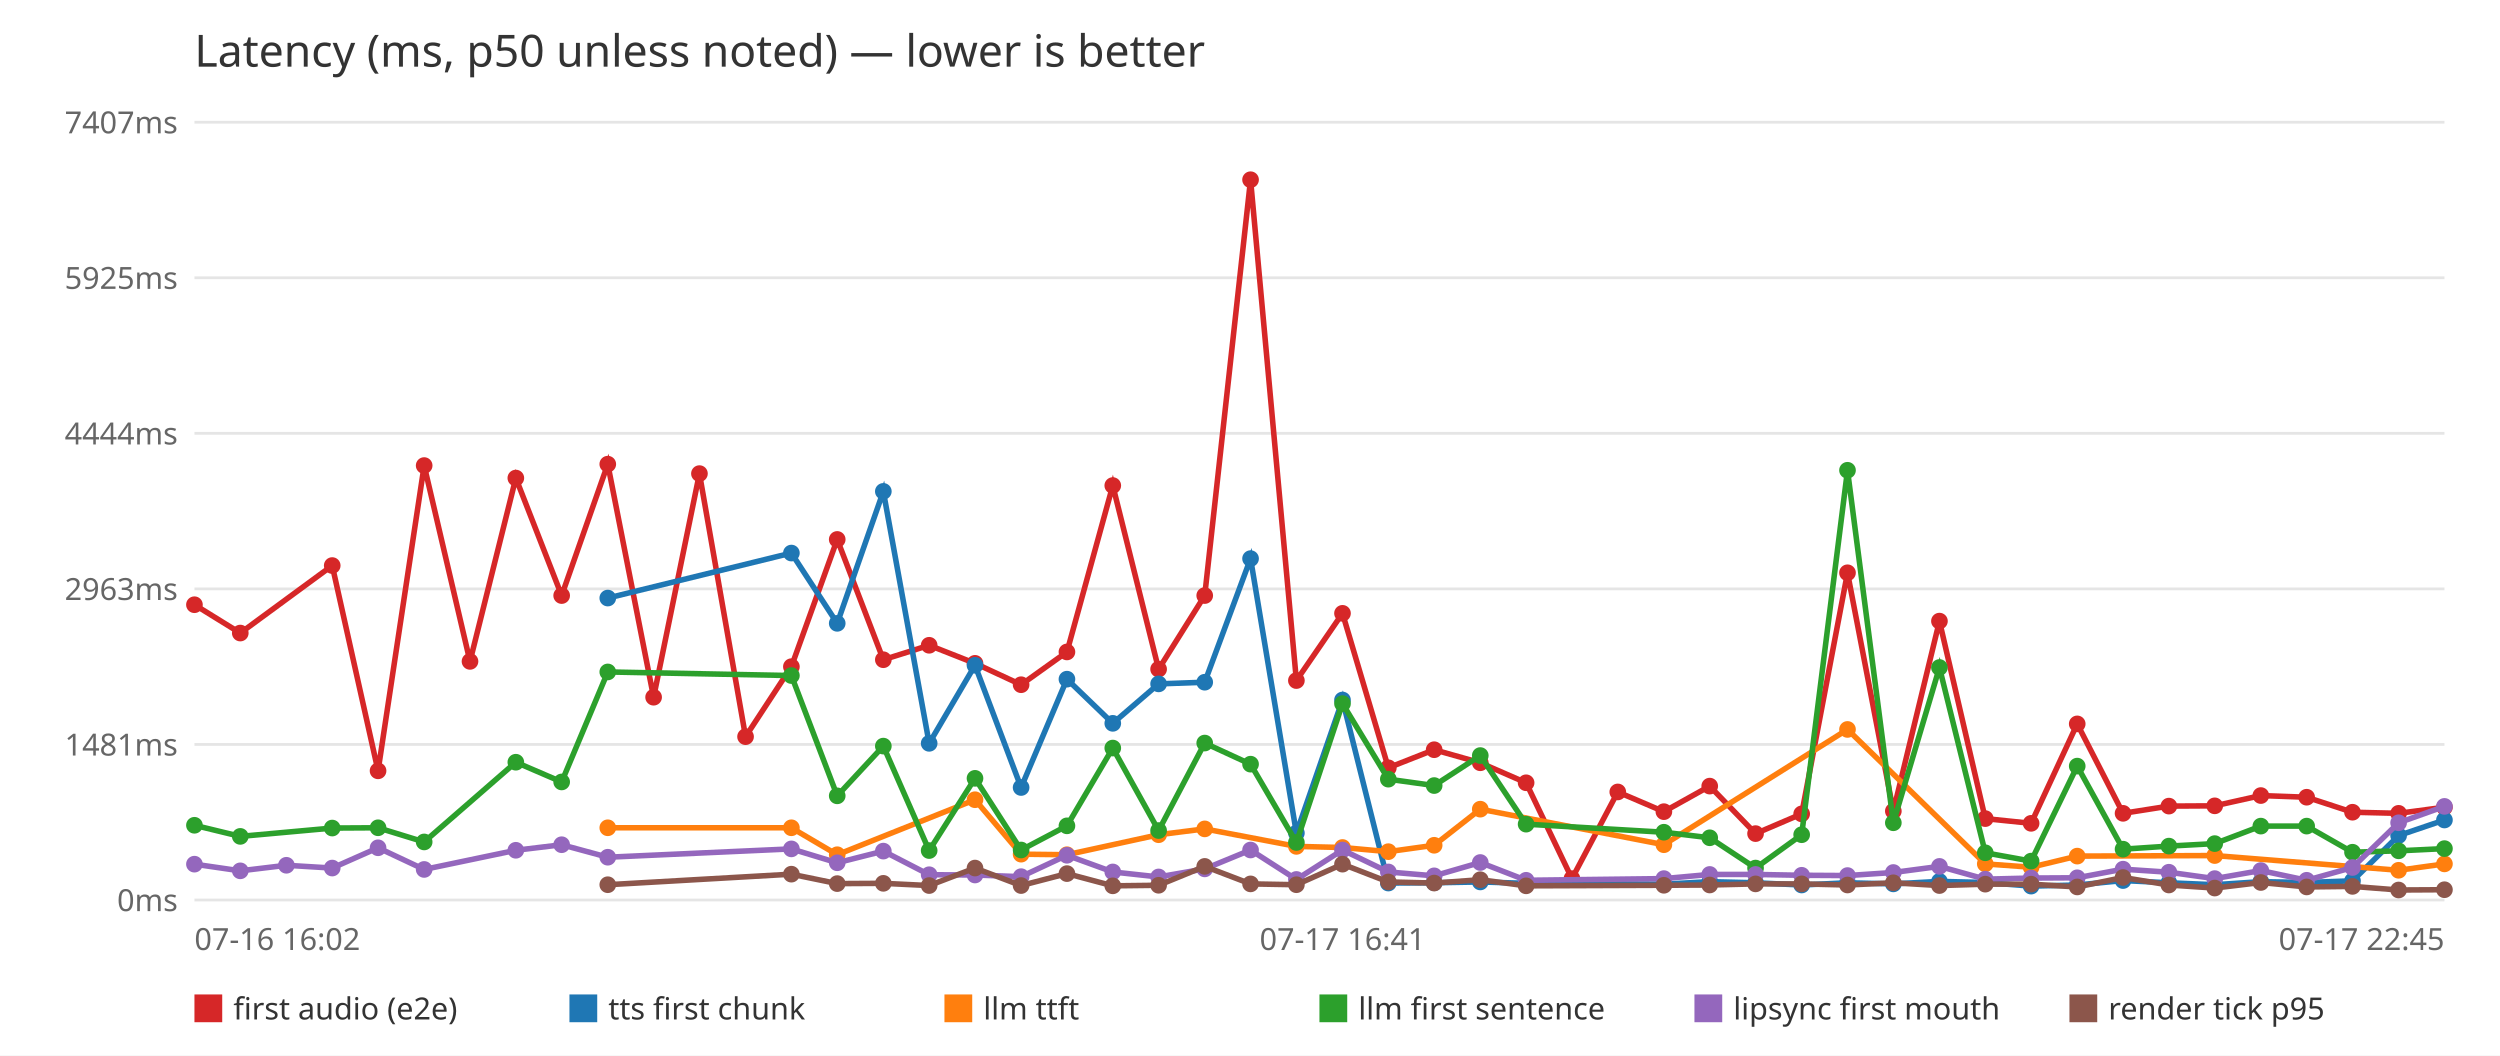
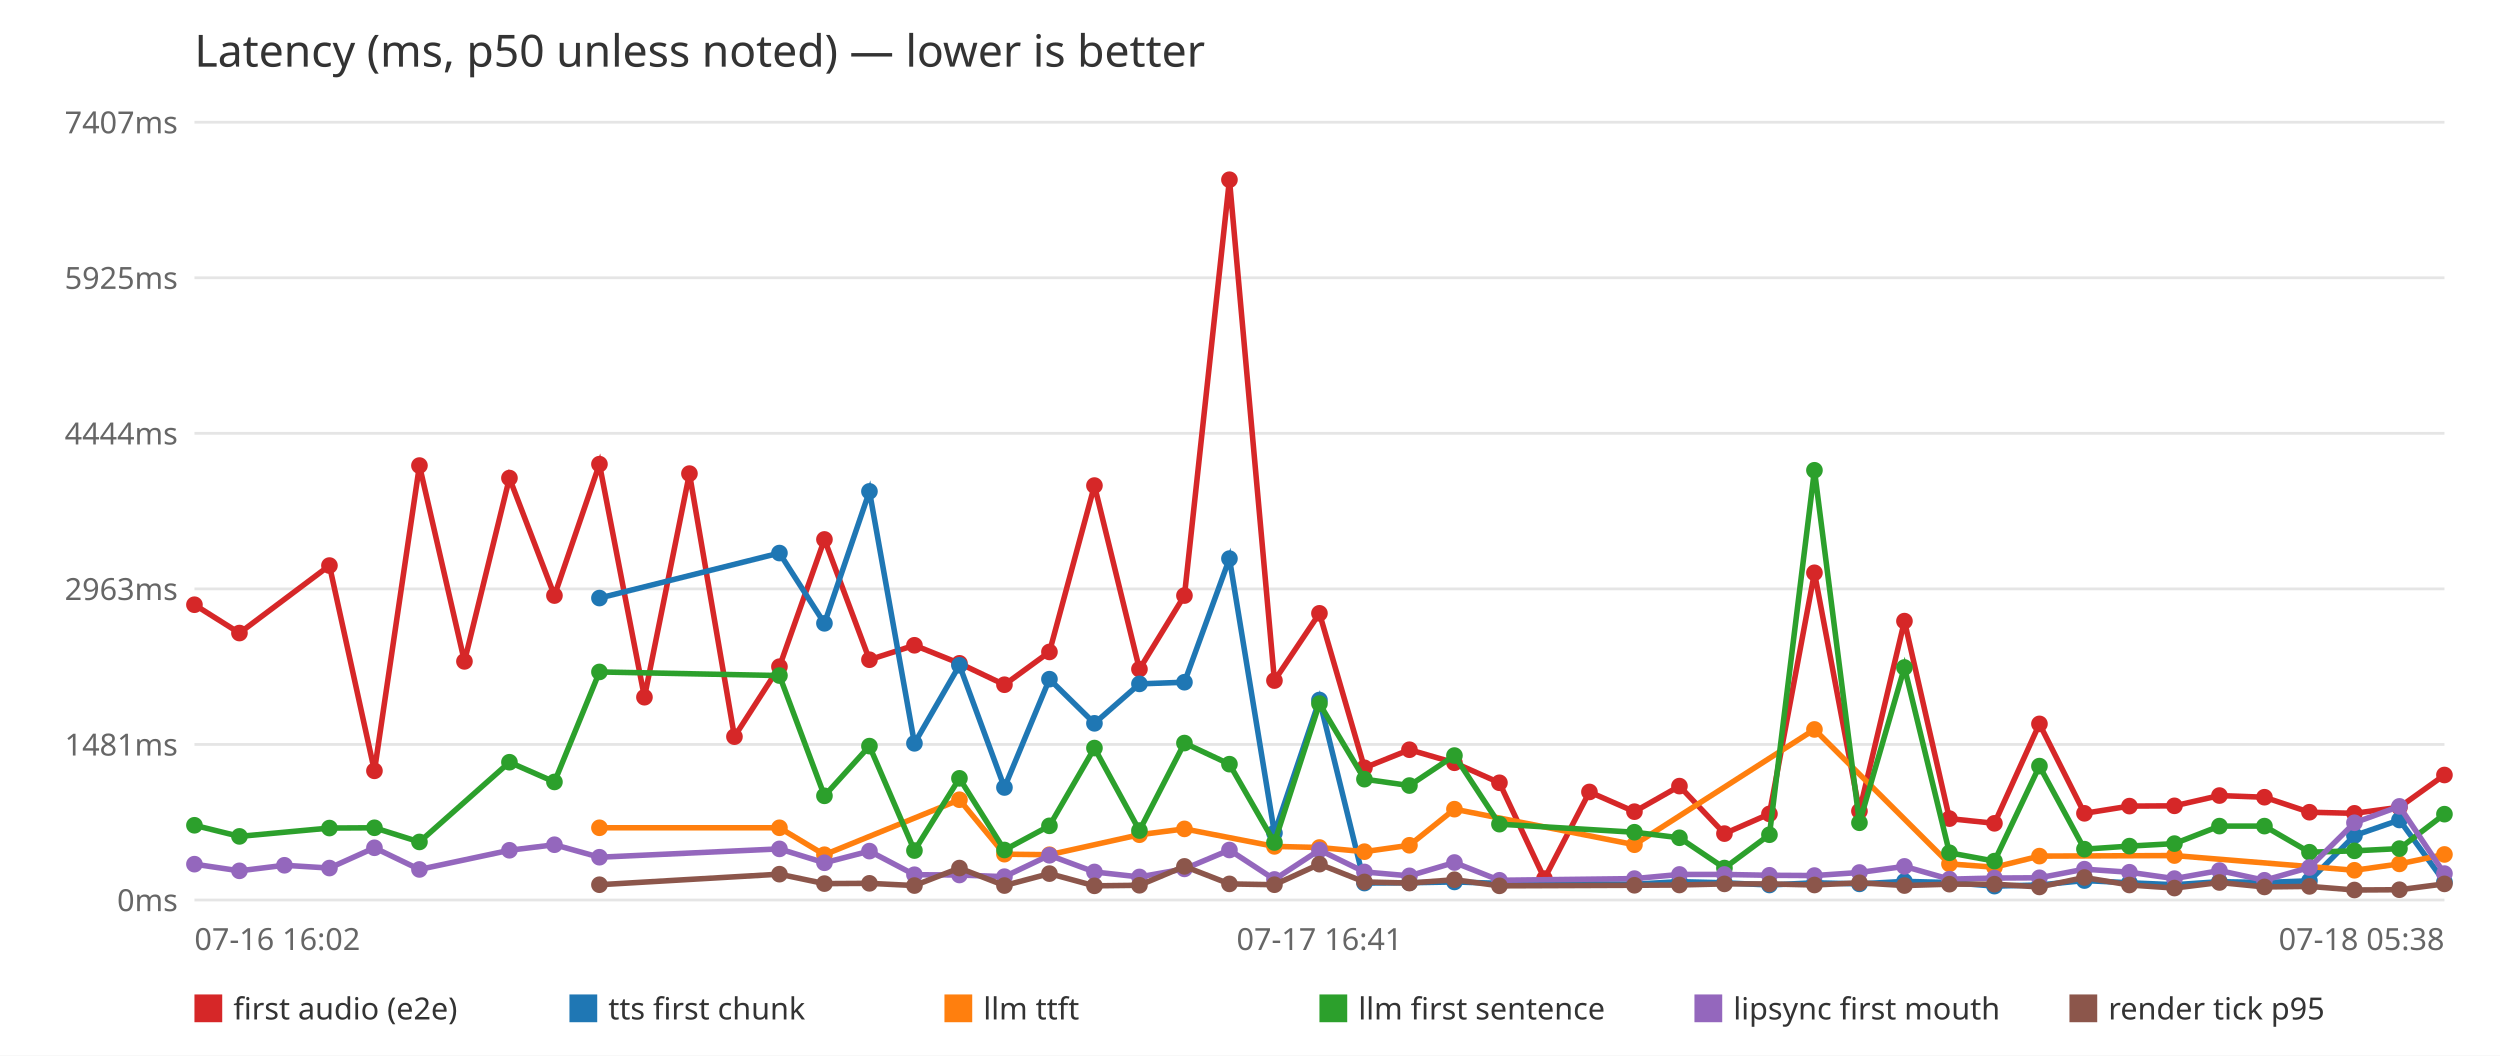
<svg xmlns="http://www.w3.org/2000/svg" width="900" height="380" viewBox="0 0 900 380" font-family="sans-serif">
  <rect width="900" height="380" fill="white" />
  <text x="70" y="24" font-size="16" fill="#333">Latency (ms, p50 unless noted) — lower is better</text>
  <line x1="70" y1="324.0" x2="880" y2="324.0" stroke="#e5e5e5" />
  <text x="64" y="328.0" font-size="11" fill="#666" text-anchor="end">0ms</text>
  <line x1="70" y1="268.0" x2="880" y2="268.0" stroke="#e5e5e5" />
  <text x="64" y="272.0" font-size="11" fill="#666" text-anchor="end">1481ms</text>
  <line x1="70" y1="212.0" x2="880" y2="212.0" stroke="#e5e5e5" />
  <text x="64" y="216.0" font-size="11" fill="#666" text-anchor="end">2963ms</text>
  <line x1="70" y1="156.0" x2="880" y2="156.0" stroke="#e5e5e5" />
  <text x="64" y="160.0" font-size="11" fill="#666" text-anchor="end">4444ms</text>
  <line x1="70" y1="100.0" x2="880" y2="100.0" stroke="#e5e5e5" />
  <text x="64" y="104.0" font-size="11" fill="#666" text-anchor="end">5925ms</text>
  <line x1="70" y1="44.0" x2="880" y2="44.0" stroke="#e5e5e5" />
  <text x="64" y="48.0" font-size="11" fill="#666" text-anchor="end">7407ms</text>
  <text x="70.0" y="342" font-size="11" fill="#666" text-anchor="start">07-16 16:02</text>
-   <text x="483.3" y="342" font-size="11" fill="#666" text-anchor="middle">07-17 16:41</text>
-   <text x="880.0" y="342" font-size="11" fill="#666" text-anchor="end">07-17 22:45</text>
-   <polyline points="70.0,217.7 86.5,227.9 119.6,203.6 136.1,277.5 152.7,167.6 169.2,238.1 185.7,172.1 202.2,214.4 218.8,167.1 235.3,251.0 251.8,170.5 268.4,265.2 284.9,240.0 301.4,194.2 318.0,237.5 334.5,232.3 351.0,238.8 367.6,246.5 384.1,234.7 400.6,174.8 417.1,240.9 433.7,214.4 450.2,64.7 466.7,245.0 483.3,220.8 499.8,276.4 516.3,269.9 532.9,274.6 549.4,281.8 565.9,316.3 582.4,285.1 599.0,292.2 615.5,283.0 632.0,300.1 648.6,293.0 665.1,206.2 681.6,292.0 698.2,223.6 714.7,294.7 731.2,296.4 747.8,260.6 764.3,292.8 780.8,290.2 797.3,290.1 813.9,286.4 830.4,287.0 846.9,292.4 863.5,292.8 880.0,290.6" fill="none" stroke="#d62728" stroke-width="2" />
+   <text x="475.0" y="342" font-size="11" fill="#666" text-anchor="middle">07-17 16:41</text>
+   <text x="880.0" y="342" font-size="11" fill="#666" text-anchor="end">07-18 05:38</text>
+   <polyline points="70.0,217.7 86.2,227.9 118.6,203.6 134.8,277.5 151.0,167.6 167.2,238.1 183.4,172.1 199.6,214.4 215.8,167.1 232.0,251.0 248.2,170.5 264.4,265.2 280.6,240.0 296.8,194.2 313.0,237.5 329.2,232.3 345.4,238.8 361.6,246.5 377.8,234.7 394.0,174.8 410.2,240.9 426.4,214.4 442.6,64.7 458.8,245.0 475.0,220.8 491.2,276.4 507.4,269.9 523.6,274.6 539.8,281.8 556.0,316.3 572.2,285.1 588.4,292.2 604.6,283.0 620.8,300.1 637.0,293.0 653.2,206.2 669.4,292.0 685.6,223.6 701.8,294.7 718.0,296.4 734.2,260.6 750.4,292.8 766.6,290.2 782.8,290.1 799.0,286.4 815.2,287.0 831.4,292.4 847.6,292.8 863.8,290.6 880.0,279.0" fill="none" stroke="#d62728" stroke-width="2" />
  <circle cx="70.0" cy="217.7" r="3" fill="#d62728" />
-   <circle cx="86.5" cy="227.9" r="3" fill="#d62728" />
-   <circle cx="119.6" cy="203.6" r="3" fill="#d62728" />
-   <circle cx="136.1" cy="277.5" r="3" fill="#d62728" />
-   <circle cx="152.7" cy="167.6" r="3" fill="#d62728" />
-   <circle cx="169.2" cy="238.1" r="3" fill="#d62728" />
-   <circle cx="185.7" cy="172.1" r="3" fill="#d62728" />
-   <circle cx="202.2" cy="214.4" r="3" fill="#d62728" />
-   <circle cx="218.8" cy="167.1" r="3" fill="#d62728" />
-   <circle cx="235.3" cy="251.0" r="3" fill="#d62728" />
-   <circle cx="251.8" cy="170.5" r="3" fill="#d62728" />
-   <circle cx="268.4" cy="265.2" r="3" fill="#d62728" />
-   <circle cx="284.9" cy="240.0" r="3" fill="#d62728" />
-   <circle cx="301.4" cy="194.2" r="3" fill="#d62728" />
-   <circle cx="318.0" cy="237.5" r="3" fill="#d62728" />
-   <circle cx="334.5" cy="232.3" r="3" fill="#d62728" />
-   <circle cx="351.0" cy="238.8" r="3" fill="#d62728" />
-   <circle cx="367.6" cy="246.5" r="3" fill="#d62728" />
-   <circle cx="384.1" cy="234.7" r="3" fill="#d62728" />
-   <circle cx="400.6" cy="174.8" r="3" fill="#d62728" />
-   <circle cx="417.1" cy="240.9" r="3" fill="#d62728" />
-   <circle cx="433.7" cy="214.4" r="3" fill="#d62728" />
-   <circle cx="450.2" cy="64.7" r="3" fill="#d62728" />
-   <circle cx="466.7" cy="245.0" r="3" fill="#d62728" />
-   <circle cx="483.3" cy="220.8" r="3" fill="#d62728" />
-   <circle cx="499.8" cy="276.4" r="3" fill="#d62728" />
-   <circle cx="516.3" cy="269.9" r="3" fill="#d62728" />
-   <circle cx="532.9" cy="274.6" r="3" fill="#d62728" />
-   <circle cx="549.4" cy="281.8" r="3" fill="#d62728" />
-   <circle cx="565.9" cy="316.3" r="3" fill="#d62728" />
-   <circle cx="582.4" cy="285.1" r="3" fill="#d62728" />
-   <circle cx="599.0" cy="292.2" r="3" fill="#d62728" />
-   <circle cx="615.5" cy="283.0" r="3" fill="#d62728" />
-   <circle cx="632.0" cy="300.1" r="3" fill="#d62728" />
-   <circle cx="648.6" cy="293.0" r="3" fill="#d62728" />
-   <circle cx="665.1" cy="206.2" r="3" fill="#d62728" />
-   <circle cx="681.6" cy="292.0" r="3" fill="#d62728" />
-   <circle cx="698.2" cy="223.6" r="3" fill="#d62728" />
-   <circle cx="714.7" cy="294.7" r="3" fill="#d62728" />
-   <circle cx="731.2" cy="296.4" r="3" fill="#d62728" />
-   <circle cx="747.8" cy="260.6" r="3" fill="#d62728" />
-   <circle cx="764.3" cy="292.8" r="3" fill="#d62728" />
-   <circle cx="780.8" cy="290.2" r="3" fill="#d62728" />
-   <circle cx="797.3" cy="290.1" r="3" fill="#d62728" />
-   <circle cx="813.9" cy="286.4" r="3" fill="#d62728" />
-   <circle cx="830.4" cy="287.0" r="3" fill="#d62728" />
-   <circle cx="846.9" cy="292.4" r="3" fill="#d62728" />
-   <circle cx="863.5" cy="292.8" r="3" fill="#d62728" />
-   <circle cx="880.0" cy="290.6" r="3" fill="#d62728" />
+   <circle cx="86.2" cy="227.9" r="3" fill="#d62728" />
+   <circle cx="118.6" cy="203.6" r="3" fill="#d62728" />
+   <circle cx="134.8" cy="277.5" r="3" fill="#d62728" />
+   <circle cx="151.0" cy="167.6" r="3" fill="#d62728" />
+   <circle cx="167.2" cy="238.1" r="3" fill="#d62728" />
+   <circle cx="183.4" cy="172.1" r="3" fill="#d62728" />
+   <circle cx="199.6" cy="214.4" r="3" fill="#d62728" />
+   <circle cx="215.8" cy="167.1" r="3" fill="#d62728" />
+   <circle cx="232.0" cy="251.0" r="3" fill="#d62728" />
+   <circle cx="248.2" cy="170.5" r="3" fill="#d62728" />
+   <circle cx="264.4" cy="265.2" r="3" fill="#d62728" />
+   <circle cx="280.6" cy="240.0" r="3" fill="#d62728" />
+   <circle cx="296.8" cy="194.2" r="3" fill="#d62728" />
+   <circle cx="313.0" cy="237.5" r="3" fill="#d62728" />
+   <circle cx="329.2" cy="232.3" r="3" fill="#d62728" />
+   <circle cx="345.4" cy="238.8" r="3" fill="#d62728" />
+   <circle cx="361.6" cy="246.5" r="3" fill="#d62728" />
+   <circle cx="377.8" cy="234.7" r="3" fill="#d62728" />
+   <circle cx="394.0" cy="174.8" r="3" fill="#d62728" />
+   <circle cx="410.2" cy="240.9" r="3" fill="#d62728" />
+   <circle cx="426.4" cy="214.4" r="3" fill="#d62728" />
+   <circle cx="442.6" cy="64.7" r="3" fill="#d62728" />
+   <circle cx="458.8" cy="245.0" r="3" fill="#d62728" />
+   <circle cx="475.0" cy="220.8" r="3" fill="#d62728" />
+   <circle cx="491.2" cy="276.4" r="3" fill="#d62728" />
+   <circle cx="507.4" cy="269.9" r="3" fill="#d62728" />
+   <circle cx="523.6" cy="274.6" r="3" fill="#d62728" />
+   <circle cx="539.8" cy="281.8" r="3" fill="#d62728" />
+   <circle cx="556.0" cy="316.3" r="3" fill="#d62728" />
+   <circle cx="572.2" cy="285.1" r="3" fill="#d62728" />
+   <circle cx="588.4" cy="292.2" r="3" fill="#d62728" />
+   <circle cx="604.6" cy="283.0" r="3" fill="#d62728" />
+   <circle cx="620.8" cy="300.1" r="3" fill="#d62728" />
+   <circle cx="637.0" cy="293.0" r="3" fill="#d62728" />
+   <circle cx="653.2" cy="206.2" r="3" fill="#d62728" />
+   <circle cx="669.4" cy="292.0" r="3" fill="#d62728" />
+   <circle cx="685.6" cy="223.6" r="3" fill="#d62728" />
+   <circle cx="701.8" cy="294.7" r="3" fill="#d62728" />
+   <circle cx="718.0" cy="296.4" r="3" fill="#d62728" />
+   <circle cx="734.2" cy="260.6" r="3" fill="#d62728" />
+   <circle cx="750.4" cy="292.8" r="3" fill="#d62728" />
+   <circle cx="766.6" cy="290.2" r="3" fill="#d62728" />
+   <circle cx="782.8" cy="290.1" r="3" fill="#d62728" />
+   <circle cx="799.0" cy="286.4" r="3" fill="#d62728" />
+   <circle cx="815.2" cy="287.0" r="3" fill="#d62728" />
+   <circle cx="831.4" cy="292.4" r="3" fill="#d62728" />
+   <circle cx="847.6" cy="292.8" r="3" fill="#d62728" />
+   <circle cx="863.8" cy="290.6" r="3" fill="#d62728" />
+   <circle cx="880.0" cy="279.0" r="3" fill="#d62728" />
  <rect x="70.0" y="358" width="10" height="10" fill="#d62728" />
  <text x="84.0" y="367" font-size="11" fill="#333">first audio (e2e)</text>
-   <polyline points="218.8,215.3 284.9,199.1 301.4,224.4 318.0,176.9 334.5,267.6 351.0,239.5 367.6,283.5 384.1,244.5 400.6,260.4 417.1,246.2 433.7,245.6 450.2,201.1 466.7,299.9 483.3,252.0 499.8,317.9 516.3,317.8 532.9,317.5 549.4,318.0 599.0,318.3 615.5,317.4 632.0,317.8 648.6,318.6 665.1,317.8 681.6,318.2 698.2,317.3 714.7,317.7 731.2,319.0 747.8,318.6 764.3,317.0 780.8,317.8 797.3,318.5 813.9,317.4 830.4,317.7 846.9,317.1 863.5,300.8 880.0,295.2" fill="none" stroke="#1f77b4" stroke-width="2" />
-   <circle cx="218.8" cy="215.3" r="3" fill="#1f77b4" />
-   <circle cx="284.9" cy="199.1" r="3" fill="#1f77b4" />
-   <circle cx="301.4" cy="224.4" r="3" fill="#1f77b4" />
-   <circle cx="318.0" cy="176.9" r="3" fill="#1f77b4" />
-   <circle cx="334.5" cy="267.6" r="3" fill="#1f77b4" />
-   <circle cx="351.0" cy="239.5" r="3" fill="#1f77b4" />
-   <circle cx="367.6" cy="283.5" r="3" fill="#1f77b4" />
-   <circle cx="384.1" cy="244.5" r="3" fill="#1f77b4" />
-   <circle cx="400.6" cy="260.4" r="3" fill="#1f77b4" />
-   <circle cx="417.1" cy="246.2" r="3" fill="#1f77b4" />
-   <circle cx="433.7" cy="245.6" r="3" fill="#1f77b4" />
-   <circle cx="450.2" cy="201.1" r="3" fill="#1f77b4" />
-   <circle cx="466.7" cy="299.9" r="3" fill="#1f77b4" />
-   <circle cx="483.3" cy="252.0" r="3" fill="#1f77b4" />
-   <circle cx="499.8" cy="317.9" r="3" fill="#1f77b4" />
-   <circle cx="516.3" cy="317.8" r="3" fill="#1f77b4" />
-   <circle cx="532.9" cy="317.5" r="3" fill="#1f77b4" />
-   <circle cx="549.4" cy="318.0" r="3" fill="#1f77b4" />
-   <circle cx="599.0" cy="318.3" r="3" fill="#1f77b4" />
-   <circle cx="615.5" cy="317.4" r="3" fill="#1f77b4" />
-   <circle cx="632.0" cy="317.8" r="3" fill="#1f77b4" />
-   <circle cx="648.6" cy="318.6" r="3" fill="#1f77b4" />
-   <circle cx="665.1" cy="317.8" r="3" fill="#1f77b4" />
-   <circle cx="681.6" cy="318.2" r="3" fill="#1f77b4" />
-   <circle cx="698.2" cy="317.3" r="3" fill="#1f77b4" />
-   <circle cx="714.7" cy="317.7" r="3" fill="#1f77b4" />
-   <circle cx="731.2" cy="319.0" r="3" fill="#1f77b4" />
-   <circle cx="747.8" cy="318.6" r="3" fill="#1f77b4" />
-   <circle cx="764.3" cy="317.0" r="3" fill="#1f77b4" />
-   <circle cx="780.8" cy="317.8" r="3" fill="#1f77b4" />
-   <circle cx="797.3" cy="318.5" r="3" fill="#1f77b4" />
-   <circle cx="813.9" cy="317.4" r="3" fill="#1f77b4" />
-   <circle cx="830.4" cy="317.7" r="3" fill="#1f77b4" />
-   <circle cx="846.9" cy="317.1" r="3" fill="#1f77b4" />
-   <circle cx="863.5" cy="300.8" r="3" fill="#1f77b4" />
-   <circle cx="880.0" cy="295.2" r="3" fill="#1f77b4" />
+   <polyline points="215.8,215.3 280.6,199.1 296.8,224.4 313.0,176.9 329.2,267.6 345.4,239.5 361.6,283.5 377.8,244.5 394.0,260.4 410.2,246.2 426.4,245.6 442.6,201.1 458.8,299.9 475.0,252.0 491.2,317.9 507.4,317.8 523.6,317.5 539.8,318.0 588.4,318.3 604.6,317.4 620.8,317.8 637.0,318.6 653.2,317.8 669.4,318.2 685.6,317.3 701.8,317.7 718.0,319.0 734.2,318.6 750.4,317.0 766.6,317.8 782.8,318.5 799.0,317.4 815.2,317.7 831.4,317.1 847.6,300.8 863.8,295.2 880.0,317.5" fill="none" stroke="#1f77b4" stroke-width="2" />
+   <circle cx="215.8" cy="215.3" r="3" fill="#1f77b4" />
+   <circle cx="280.6" cy="199.1" r="3" fill="#1f77b4" />
+   <circle cx="296.8" cy="224.4" r="3" fill="#1f77b4" />
+   <circle cx="313.0" cy="176.9" r="3" fill="#1f77b4" />
+   <circle cx="329.2" cy="267.6" r="3" fill="#1f77b4" />
+   <circle cx="345.4" cy="239.5" r="3" fill="#1f77b4" />
+   <circle cx="361.6" cy="283.5" r="3" fill="#1f77b4" />
+   <circle cx="377.8" cy="244.5" r="3" fill="#1f77b4" />
+   <circle cx="394.0" cy="260.4" r="3" fill="#1f77b4" />
+   <circle cx="410.2" cy="246.2" r="3" fill="#1f77b4" />
+   <circle cx="426.4" cy="245.6" r="3" fill="#1f77b4" />
+   <circle cx="442.6" cy="201.1" r="3" fill="#1f77b4" />
+   <circle cx="458.8" cy="299.9" r="3" fill="#1f77b4" />
+   <circle cx="475.0" cy="252.0" r="3" fill="#1f77b4" />
+   <circle cx="491.2" cy="317.9" r="3" fill="#1f77b4" />
+   <circle cx="507.4" cy="317.8" r="3" fill="#1f77b4" />
+   <circle cx="523.6" cy="317.5" r="3" fill="#1f77b4" />
+   <circle cx="539.8" cy="318.0" r="3" fill="#1f77b4" />
+   <circle cx="588.4" cy="318.3" r="3" fill="#1f77b4" />
+   <circle cx="604.6" cy="317.4" r="3" fill="#1f77b4" />
+   <circle cx="620.8" cy="317.8" r="3" fill="#1f77b4" />
+   <circle cx="637.0" cy="318.6" r="3" fill="#1f77b4" />
+   <circle cx="653.2" cy="317.8" r="3" fill="#1f77b4" />
+   <circle cx="669.4" cy="318.2" r="3" fill="#1f77b4" />
+   <circle cx="685.6" cy="317.3" r="3" fill="#1f77b4" />
+   <circle cx="701.8" cy="317.7" r="3" fill="#1f77b4" />
+   <circle cx="718.0" cy="319.0" r="3" fill="#1f77b4" />
+   <circle cx="734.2" cy="318.6" r="3" fill="#1f77b4" />
+   <circle cx="750.4" cy="317.0" r="3" fill="#1f77b4" />
+   <circle cx="766.6" cy="317.8" r="3" fill="#1f77b4" />
+   <circle cx="782.8" cy="318.5" r="3" fill="#1f77b4" />
+   <circle cx="799.0" cy="317.4" r="3" fill="#1f77b4" />
+   <circle cx="815.2" cy="317.7" r="3" fill="#1f77b4" />
+   <circle cx="831.4" cy="317.1" r="3" fill="#1f77b4" />
+   <circle cx="847.6" cy="300.8" r="3" fill="#1f77b4" />
+   <circle cx="863.8" cy="295.2" r="3" fill="#1f77b4" />
+   <circle cx="880.0" cy="317.5" r="3" fill="#1f77b4" />
  <rect x="205.0" y="358" width="10" height="10" fill="#1f77b4" />
  <text x="219.0" y="367" font-size="11" fill="#333">tts first chunk</text>
-   <polyline points="218.8,298.0 284.9,298.0 301.4,307.7 351.0,287.9 367.6,307.5 384.1,307.7 417.1,300.5 433.7,298.4 466.7,304.7 483.3,305.1 499.8,306.6 516.3,304.3 532.9,291.3 599.0,304.1 665.1,262.6 714.7,311.0 731.2,312.2 747.8,308.2 797.3,308.0 863.5,313.3 880.0,311.0" fill="none" stroke="#ff7f0e" stroke-width="2" />
-   <circle cx="218.8" cy="298.0" r="3" fill="#ff7f0e" />
-   <circle cx="284.9" cy="298.0" r="3" fill="#ff7f0e" />
-   <circle cx="301.4" cy="307.7" r="3" fill="#ff7f0e" />
-   <circle cx="351.0" cy="287.9" r="3" fill="#ff7f0e" />
-   <circle cx="367.6" cy="307.5" r="3" fill="#ff7f0e" />
-   <circle cx="384.1" cy="307.7" r="3" fill="#ff7f0e" />
-   <circle cx="417.1" cy="300.5" r="3" fill="#ff7f0e" />
-   <circle cx="433.7" cy="298.4" r="3" fill="#ff7f0e" />
-   <circle cx="466.7" cy="304.7" r="3" fill="#ff7f0e" />
-   <circle cx="483.3" cy="305.1" r="3" fill="#ff7f0e" />
-   <circle cx="499.8" cy="306.6" r="3" fill="#ff7f0e" />
-   <circle cx="516.3" cy="304.3" r="3" fill="#ff7f0e" />
-   <circle cx="532.9" cy="291.3" r="3" fill="#ff7f0e" />
-   <circle cx="599.0" cy="304.1" r="3" fill="#ff7f0e" />
-   <circle cx="665.1" cy="262.6" r="3" fill="#ff7f0e" />
-   <circle cx="714.7" cy="311.0" r="3" fill="#ff7f0e" />
-   <circle cx="731.2" cy="312.2" r="3" fill="#ff7f0e" />
-   <circle cx="747.8" cy="308.2" r="3" fill="#ff7f0e" />
-   <circle cx="797.3" cy="308.0" r="3" fill="#ff7f0e" />
-   <circle cx="863.5" cy="313.3" r="3" fill="#ff7f0e" />
-   <circle cx="880.0" cy="311.0" r="3" fill="#ff7f0e" />
+   <polyline points="215.8,298.0 280.6,298.0 296.8,307.7 345.4,287.9 361.6,307.5 377.8,307.7 410.2,300.5 426.4,298.4 458.8,304.7 475.0,305.1 491.2,306.6 507.4,304.3 523.6,291.3 588.4,304.1 653.2,262.6 701.8,311.0 718.0,312.2 734.2,308.2 782.8,308.0 847.6,313.3 863.8,311.0 880.0,307.6" fill="none" stroke="#ff7f0e" stroke-width="2" />
+   <circle cx="215.8" cy="298.0" r="3" fill="#ff7f0e" />
+   <circle cx="280.6" cy="298.0" r="3" fill="#ff7f0e" />
+   <circle cx="296.8" cy="307.7" r="3" fill="#ff7f0e" />
+   <circle cx="345.4" cy="287.9" r="3" fill="#ff7f0e" />
+   <circle cx="361.6" cy="307.5" r="3" fill="#ff7f0e" />
+   <circle cx="377.8" cy="307.7" r="3" fill="#ff7f0e" />
+   <circle cx="410.2" cy="300.5" r="3" fill="#ff7f0e" />
+   <circle cx="426.4" cy="298.4" r="3" fill="#ff7f0e" />
+   <circle cx="458.8" cy="304.7" r="3" fill="#ff7f0e" />
+   <circle cx="475.0" cy="305.1" r="3" fill="#ff7f0e" />
+   <circle cx="491.2" cy="306.6" r="3" fill="#ff7f0e" />
+   <circle cx="507.4" cy="304.3" r="3" fill="#ff7f0e" />
+   <circle cx="523.6" cy="291.3" r="3" fill="#ff7f0e" />
+   <circle cx="588.4" cy="304.1" r="3" fill="#ff7f0e" />
+   <circle cx="653.2" cy="262.6" r="3" fill="#ff7f0e" />
+   <circle cx="701.8" cy="311.0" r="3" fill="#ff7f0e" />
+   <circle cx="718.0" cy="312.2" r="3" fill="#ff7f0e" />
+   <circle cx="734.2" cy="308.2" r="3" fill="#ff7f0e" />
+   <circle cx="782.8" cy="308.0" r="3" fill="#ff7f0e" />
+   <circle cx="847.6" cy="313.3" r="3" fill="#ff7f0e" />
+   <circle cx="863.8" cy="311.0" r="3" fill="#ff7f0e" />
+   <circle cx="880.0" cy="307.6" r="3" fill="#ff7f0e" />
  <rect x="340.0" y="358" width="10" height="10" fill="#ff7f0e" />
  <text x="354.0" y="367" font-size="11" fill="#333">llm ttft</text>
-   <polyline points="70.0,297.1 86.5,301.1 119.6,298.1 136.1,298.0 152.7,303.1 185.7,274.4 202.2,281.5 218.8,241.9 284.9,243.2 301.4,286.5 318.0,268.6 334.5,306.2 351.0,280.2 367.6,306.0 384.1,297.3 400.6,269.3 417.1,299.0 433.7,267.5 450.2,275.1 466.7,303.3 483.3,253.3 499.8,280.5 516.3,282.8 532.9,272.0 549.4,296.7 599.0,299.6 615.5,301.6 632.0,312.5 648.6,300.5 665.1,169.3 681.6,296.2 698.2,240.3 714.7,307.0 731.2,310.0 747.8,275.8 764.3,305.7 780.8,304.6 797.3,303.7 813.9,297.4 830.4,297.4 846.9,306.8 863.5,306.3 880.0,305.5" fill="none" stroke="#2ca02c" stroke-width="2" />
+   <polyline points="70.0,297.1 86.2,301.1 118.6,298.1 134.8,298.0 151.0,303.1 183.4,274.4 199.6,281.5 215.8,241.9 280.6,243.2 296.8,286.5 313.0,268.6 329.2,306.2 345.4,280.2 361.6,306.0 377.8,297.3 394.0,269.3 410.2,299.0 426.4,267.5 442.6,275.1 458.8,303.3 475.0,253.3 491.2,280.5 507.4,282.8 523.6,272.0 539.8,296.7 588.4,299.6 604.6,301.6 620.8,312.5 637.0,300.5 653.2,169.3 669.4,296.2 685.6,240.3 701.8,307.0 718.0,310.0 734.2,275.8 750.4,305.7 766.6,304.6 782.8,303.7 799.0,297.4 815.2,297.4 831.4,306.8 847.6,306.3 863.8,305.5 880.0,293.1" fill="none" stroke="#2ca02c" stroke-width="2" />
  <circle cx="70.0" cy="297.1" r="3" fill="#2ca02c" />
-   <circle cx="86.5" cy="301.1" r="3" fill="#2ca02c" />
-   <circle cx="119.6" cy="298.1" r="3" fill="#2ca02c" />
-   <circle cx="136.1" cy="298.0" r="3" fill="#2ca02c" />
-   <circle cx="152.7" cy="303.1" r="3" fill="#2ca02c" />
-   <circle cx="185.7" cy="274.4" r="3" fill="#2ca02c" />
-   <circle cx="202.2" cy="281.5" r="3" fill="#2ca02c" />
-   <circle cx="218.8" cy="241.9" r="3" fill="#2ca02c" />
-   <circle cx="284.9" cy="243.2" r="3" fill="#2ca02c" />
-   <circle cx="301.4" cy="286.5" r="3" fill="#2ca02c" />
-   <circle cx="318.0" cy="268.6" r="3" fill="#2ca02c" />
-   <circle cx="334.5" cy="306.2" r="3" fill="#2ca02c" />
-   <circle cx="351.0" cy="280.2" r="3" fill="#2ca02c" />
-   <circle cx="367.6" cy="306.0" r="3" fill="#2ca02c" />
-   <circle cx="384.1" cy="297.3" r="3" fill="#2ca02c" />
-   <circle cx="400.6" cy="269.3" r="3" fill="#2ca02c" />
-   <circle cx="417.1" cy="299.0" r="3" fill="#2ca02c" />
-   <circle cx="433.7" cy="267.5" r="3" fill="#2ca02c" />
-   <circle cx="450.2" cy="275.1" r="3" fill="#2ca02c" />
-   <circle cx="466.7" cy="303.3" r="3" fill="#2ca02c" />
-   <circle cx="483.3" cy="253.3" r="3" fill="#2ca02c" />
-   <circle cx="499.8" cy="280.5" r="3" fill="#2ca02c" />
-   <circle cx="516.3" cy="282.8" r="3" fill="#2ca02c" />
-   <circle cx="532.9" cy="272.0" r="3" fill="#2ca02c" />
-   <circle cx="549.4" cy="296.7" r="3" fill="#2ca02c" />
-   <circle cx="599.0" cy="299.6" r="3" fill="#2ca02c" />
-   <circle cx="615.5" cy="301.6" r="3" fill="#2ca02c" />
-   <circle cx="632.0" cy="312.5" r="3" fill="#2ca02c" />
-   <circle cx="648.6" cy="300.5" r="3" fill="#2ca02c" />
-   <circle cx="665.1" cy="169.3" r="3" fill="#2ca02c" />
-   <circle cx="681.6" cy="296.2" r="3" fill="#2ca02c" />
-   <circle cx="698.2" cy="240.3" r="3" fill="#2ca02c" />
-   <circle cx="714.7" cy="307.0" r="3" fill="#2ca02c" />
-   <circle cx="731.2" cy="310.0" r="3" fill="#2ca02c" />
-   <circle cx="747.8" cy="275.8" r="3" fill="#2ca02c" />
-   <circle cx="764.3" cy="305.7" r="3" fill="#2ca02c" />
-   <circle cx="780.8" cy="304.6" r="3" fill="#2ca02c" />
-   <circle cx="797.3" cy="303.7" r="3" fill="#2ca02c" />
-   <circle cx="813.9" cy="297.4" r="3" fill="#2ca02c" />
-   <circle cx="830.4" cy="297.4" r="3" fill="#2ca02c" />
-   <circle cx="846.9" cy="306.8" r="3" fill="#2ca02c" />
-   <circle cx="863.5" cy="306.3" r="3" fill="#2ca02c" />
-   <circle cx="880.0" cy="305.5" r="3" fill="#2ca02c" />
+   <circle cx="86.2" cy="301.1" r="3" fill="#2ca02c" />
+   <circle cx="118.6" cy="298.1" r="3" fill="#2ca02c" />
+   <circle cx="134.8" cy="298.0" r="3" fill="#2ca02c" />
+   <circle cx="151.0" cy="303.1" r="3" fill="#2ca02c" />
+   <circle cx="183.4" cy="274.4" r="3" fill="#2ca02c" />
+   <circle cx="199.6" cy="281.5" r="3" fill="#2ca02c" />
+   <circle cx="215.8" cy="241.9" r="3" fill="#2ca02c" />
+   <circle cx="280.6" cy="243.2" r="3" fill="#2ca02c" />
+   <circle cx="296.8" cy="286.5" r="3" fill="#2ca02c" />
+   <circle cx="313.0" cy="268.6" r="3" fill="#2ca02c" />
+   <circle cx="329.2" cy="306.2" r="3" fill="#2ca02c" />
+   <circle cx="345.4" cy="280.2" r="3" fill="#2ca02c" />
+   <circle cx="361.6" cy="306.0" r="3" fill="#2ca02c" />
+   <circle cx="377.8" cy="297.3" r="3" fill="#2ca02c" />
+   <circle cx="394.0" cy="269.3" r="3" fill="#2ca02c" />
+   <circle cx="410.2" cy="299.0" r="3" fill="#2ca02c" />
+   <circle cx="426.4" cy="267.5" r="3" fill="#2ca02c" />
+   <circle cx="442.6" cy="275.1" r="3" fill="#2ca02c" />
+   <circle cx="458.8" cy="303.3" r="3" fill="#2ca02c" />
+   <circle cx="475.0" cy="253.3" r="3" fill="#2ca02c" />
+   <circle cx="491.2" cy="280.5" r="3" fill="#2ca02c" />
+   <circle cx="507.4" cy="282.8" r="3" fill="#2ca02c" />
+   <circle cx="523.6" cy="272.0" r="3" fill="#2ca02c" />
+   <circle cx="539.8" cy="296.7" r="3" fill="#2ca02c" />
+   <circle cx="588.4" cy="299.6" r="3" fill="#2ca02c" />
+   <circle cx="604.6" cy="301.6" r="3" fill="#2ca02c" />
+   <circle cx="620.8" cy="312.5" r="3" fill="#2ca02c" />
+   <circle cx="637.0" cy="300.5" r="3" fill="#2ca02c" />
+   <circle cx="653.2" cy="169.3" r="3" fill="#2ca02c" />
+   <circle cx="669.4" cy="296.2" r="3" fill="#2ca02c" />
+   <circle cx="685.6" cy="240.3" r="3" fill="#2ca02c" />
+   <circle cx="701.8" cy="307.0" r="3" fill="#2ca02c" />
+   <circle cx="718.0" cy="310.0" r="3" fill="#2ca02c" />
+   <circle cx="734.2" cy="275.8" r="3" fill="#2ca02c" />
+   <circle cx="750.4" cy="305.7" r="3" fill="#2ca02c" />
+   <circle cx="766.6" cy="304.6" r="3" fill="#2ca02c" />
+   <circle cx="782.8" cy="303.7" r="3" fill="#2ca02c" />
+   <circle cx="799.0" cy="297.4" r="3" fill="#2ca02c" />
+   <circle cx="815.2" cy="297.4" r="3" fill="#2ca02c" />
+   <circle cx="831.4" cy="306.8" r="3" fill="#2ca02c" />
+   <circle cx="847.6" cy="306.3" r="3" fill="#2ca02c" />
+   <circle cx="863.8" cy="305.5" r="3" fill="#2ca02c" />
+   <circle cx="880.0" cy="293.1" r="3" fill="#2ca02c" />
  <rect x="475.0" y="358" width="10" height="10" fill="#2ca02c" />
  <text x="489.0" y="367" font-size="11" fill="#333">llm first sentence</text>
-   <polyline points="70.0,311.1 86.5,313.5 103.1,311.5 119.6,312.5 136.1,305.2 152.7,313.0 185.7,306.1 202.2,304.1 218.8,308.6 284.9,305.6 301.4,310.6 318.0,306.4 334.5,314.9 351.0,315.0 367.6,315.6 384.1,307.9 400.6,313.9 417.1,315.7 433.7,312.8 450.2,306.0 466.7,316.6 483.3,306.0 499.8,313.9 516.3,315.3 532.9,310.5 549.4,316.9 599.0,316.3 615.5,314.8 632.0,314.8 648.6,315.1 665.1,315.2 681.6,314.1 698.2,311.9 714.7,316.5 731.2,316.1 747.8,316.0 764.3,312.9 780.8,314.0 797.3,316.3 813.9,313.4 830.4,316.9 846.9,312.3 863.5,296.2 880.0,290.3" fill="none" stroke="#9467bd" stroke-width="2" />
+   <polyline points="70.0,311.1 86.2,313.5 102.4,311.5 118.6,312.5 134.8,305.2 151.0,313.0 183.4,306.1 199.6,304.1 215.8,308.6 280.6,305.6 296.8,310.6 313.0,306.4 329.2,314.9 345.4,315.0 361.6,315.6 377.8,307.9 394.0,313.9 410.2,315.7 426.4,312.8 442.6,306.0 458.8,316.6 475.0,306.0 491.2,313.9 507.4,315.3 523.6,310.5 539.8,316.9 588.4,316.3 604.6,314.8 620.8,314.8 637.0,315.1 653.2,315.2 669.4,314.1 685.6,311.9 701.8,316.5 718.0,316.1 734.2,316.0 750.4,312.9 766.6,314.0 782.8,316.3 799.0,313.4 815.2,316.9 831.4,312.3 847.6,296.2 863.8,290.3 880.0,314.5" fill="none" stroke="#9467bd" stroke-width="2" />
  <circle cx="70.0" cy="311.1" r="3" fill="#9467bd" />
-   <circle cx="86.5" cy="313.5" r="3" fill="#9467bd" />
-   <circle cx="103.1" cy="311.5" r="3" fill="#9467bd" />
-   <circle cx="119.6" cy="312.5" r="3" fill="#9467bd" />
-   <circle cx="136.1" cy="305.2" r="3" fill="#9467bd" />
-   <circle cx="152.7" cy="313.0" r="3" fill="#9467bd" />
-   <circle cx="185.7" cy="306.1" r="3" fill="#9467bd" />
-   <circle cx="202.2" cy="304.1" r="3" fill="#9467bd" />
-   <circle cx="218.8" cy="308.6" r="3" fill="#9467bd" />
-   <circle cx="284.9" cy="305.6" r="3" fill="#9467bd" />
-   <circle cx="301.4" cy="310.6" r="3" fill="#9467bd" />
-   <circle cx="318.0" cy="306.4" r="3" fill="#9467bd" />
-   <circle cx="334.5" cy="314.9" r="3" fill="#9467bd" />
-   <circle cx="351.0" cy="315.0" r="3" fill="#9467bd" />
-   <circle cx="367.6" cy="315.6" r="3" fill="#9467bd" />
-   <circle cx="384.1" cy="307.9" r="3" fill="#9467bd" />
-   <circle cx="400.6" cy="313.9" r="3" fill="#9467bd" />
-   <circle cx="417.1" cy="315.7" r="3" fill="#9467bd" />
-   <circle cx="433.7" cy="312.8" r="3" fill="#9467bd" />
-   <circle cx="450.2" cy="306.0" r="3" fill="#9467bd" />
-   <circle cx="466.7" cy="316.6" r="3" fill="#9467bd" />
-   <circle cx="483.3" cy="306.0" r="3" fill="#9467bd" />
-   <circle cx="499.8" cy="313.9" r="3" fill="#9467bd" />
-   <circle cx="516.3" cy="315.3" r="3" fill="#9467bd" />
-   <circle cx="532.9" cy="310.5" r="3" fill="#9467bd" />
-   <circle cx="549.4" cy="316.9" r="3" fill="#9467bd" />
-   <circle cx="599.0" cy="316.3" r="3" fill="#9467bd" />
-   <circle cx="615.5" cy="314.8" r="3" fill="#9467bd" />
-   <circle cx="632.0" cy="314.8" r="3" fill="#9467bd" />
-   <circle cx="648.6" cy="315.1" r="3" fill="#9467bd" />
-   <circle cx="665.1" cy="315.2" r="3" fill="#9467bd" />
-   <circle cx="681.6" cy="314.1" r="3" fill="#9467bd" />
-   <circle cx="698.2" cy="311.9" r="3" fill="#9467bd" />
-   <circle cx="714.7" cy="316.5" r="3" fill="#9467bd" />
-   <circle cx="731.2" cy="316.1" r="3" fill="#9467bd" />
-   <circle cx="747.8" cy="316.0" r="3" fill="#9467bd" />
-   <circle cx="764.3" cy="312.9" r="3" fill="#9467bd" />
-   <circle cx="780.8" cy="314.0" r="3" fill="#9467bd" />
-   <circle cx="797.3" cy="316.3" r="3" fill="#9467bd" />
-   <circle cx="813.9" cy="313.4" r="3" fill="#9467bd" />
-   <circle cx="830.4" cy="316.9" r="3" fill="#9467bd" />
-   <circle cx="846.9" cy="312.3" r="3" fill="#9467bd" />
-   <circle cx="863.5" cy="296.2" r="3" fill="#9467bd" />
-   <circle cx="880.0" cy="290.3" r="3" fill="#9467bd" />
+   <circle cx="86.2" cy="313.5" r="3" fill="#9467bd" />
+   <circle cx="102.4" cy="311.5" r="3" fill="#9467bd" />
+   <circle cx="118.6" cy="312.5" r="3" fill="#9467bd" />
+   <circle cx="134.8" cy="305.2" r="3" fill="#9467bd" />
+   <circle cx="151.0" cy="313.0" r="3" fill="#9467bd" />
+   <circle cx="183.4" cy="306.1" r="3" fill="#9467bd" />
+   <circle cx="199.6" cy="304.1" r="3" fill="#9467bd" />
+   <circle cx="215.8" cy="308.6" r="3" fill="#9467bd" />
+   <circle cx="280.6" cy="305.6" r="3" fill="#9467bd" />
+   <circle cx="296.8" cy="310.6" r="3" fill="#9467bd" />
+   <circle cx="313.0" cy="306.4" r="3" fill="#9467bd" />
+   <circle cx="329.2" cy="314.9" r="3" fill="#9467bd" />
+   <circle cx="345.4" cy="315.0" r="3" fill="#9467bd" />
+   <circle cx="361.6" cy="315.6" r="3" fill="#9467bd" />
+   <circle cx="377.8" cy="307.9" r="3" fill="#9467bd" />
+   <circle cx="394.0" cy="313.9" r="3" fill="#9467bd" />
+   <circle cx="410.2" cy="315.7" r="3" fill="#9467bd" />
+   <circle cx="426.4" cy="312.8" r="3" fill="#9467bd" />
+   <circle cx="442.6" cy="306.0" r="3" fill="#9467bd" />
+   <circle cx="458.8" cy="316.6" r="3" fill="#9467bd" />
+   <circle cx="475.0" cy="306.0" r="3" fill="#9467bd" />
+   <circle cx="491.2" cy="313.9" r="3" fill="#9467bd" />
+   <circle cx="507.4" cy="315.3" r="3" fill="#9467bd" />
+   <circle cx="523.6" cy="310.5" r="3" fill="#9467bd" />
+   <circle cx="539.8" cy="316.9" r="3" fill="#9467bd" />
+   <circle cx="588.4" cy="316.3" r="3" fill="#9467bd" />
+   <circle cx="604.6" cy="314.8" r="3" fill="#9467bd" />
+   <circle cx="620.8" cy="314.8" r="3" fill="#9467bd" />
+   <circle cx="637.0" cy="315.1" r="3" fill="#9467bd" />
+   <circle cx="653.2" cy="315.2" r="3" fill="#9467bd" />
+   <circle cx="669.4" cy="314.1" r="3" fill="#9467bd" />
+   <circle cx="685.6" cy="311.9" r="3" fill="#9467bd" />
+   <circle cx="701.8" cy="316.5" r="3" fill="#9467bd" />
+   <circle cx="718.0" cy="316.1" r="3" fill="#9467bd" />
+   <circle cx="734.2" cy="316.0" r="3" fill="#9467bd" />
+   <circle cx="750.4" cy="312.9" r="3" fill="#9467bd" />
+   <circle cx="766.6" cy="314.0" r="3" fill="#9467bd" />
+   <circle cx="782.8" cy="316.3" r="3" fill="#9467bd" />
+   <circle cx="799.0" cy="313.4" r="3" fill="#9467bd" />
+   <circle cx="815.2" cy="316.9" r="3" fill="#9467bd" />
+   <circle cx="831.4" cy="312.3" r="3" fill="#9467bd" />
+   <circle cx="847.6" cy="296.2" r="3" fill="#9467bd" />
+   <circle cx="863.8" cy="290.3" r="3" fill="#9467bd" />
+   <circle cx="880.0" cy="314.5" r="3" fill="#9467bd" />
  <rect x="610.0" y="358" width="10" height="10" fill="#9467bd" />
  <text x="624.0" y="367" font-size="11" fill="#333">lipsync first mouth</text>
-   <polyline points="218.8,318.5 284.9,314.7 301.4,318.1 318.0,318.0 334.5,318.8 351.0,312.5 367.6,318.8 384.1,314.5 400.6,318.9 417.1,318.7 433.7,311.9 450.2,318.2 466.7,318.5 483.3,311.1 499.8,317.5 516.3,317.9 532.9,316.7 549.4,318.9 599.0,318.7 615.5,318.6 632.0,318.2 648.6,318.2 665.1,318.6 681.6,317.8 698.2,318.8 714.7,318.3 731.2,318.3 747.8,319.3 764.3,315.9 780.8,318.6 797.3,319.7 813.9,317.7 830.4,319.3 846.9,319.1 863.5,320.4 880.0,320.3" fill="none" stroke="#8c564b" stroke-width="2" />
-   <circle cx="218.8" cy="318.5" r="3" fill="#8c564b" />
-   <circle cx="284.9" cy="314.7" r="3" fill="#8c564b" />
-   <circle cx="301.4" cy="318.1" r="3" fill="#8c564b" />
-   <circle cx="318.0" cy="318.0" r="3" fill="#8c564b" />
-   <circle cx="334.5" cy="318.8" r="3" fill="#8c564b" />
-   <circle cx="351.0" cy="312.5" r="3" fill="#8c564b" />
-   <circle cx="367.6" cy="318.8" r="3" fill="#8c564b" />
-   <circle cx="384.1" cy="314.5" r="3" fill="#8c564b" />
-   <circle cx="400.6" cy="318.9" r="3" fill="#8c564b" />
-   <circle cx="417.1" cy="318.7" r="3" fill="#8c564b" />
-   <circle cx="433.7" cy="311.9" r="3" fill="#8c564b" />
-   <circle cx="450.2" cy="318.2" r="3" fill="#8c564b" />
-   <circle cx="466.7" cy="318.5" r="3" fill="#8c564b" />
-   <circle cx="483.3" cy="311.1" r="3" fill="#8c564b" />
-   <circle cx="499.8" cy="317.5" r="3" fill="#8c564b" />
-   <circle cx="516.3" cy="317.9" r="3" fill="#8c564b" />
-   <circle cx="532.9" cy="316.7" r="3" fill="#8c564b" />
-   <circle cx="549.4" cy="318.9" r="3" fill="#8c564b" />
-   <circle cx="599.0" cy="318.7" r="3" fill="#8c564b" />
-   <circle cx="615.5" cy="318.6" r="3" fill="#8c564b" />
-   <circle cx="632.0" cy="318.2" r="3" fill="#8c564b" />
-   <circle cx="648.6" cy="318.2" r="3" fill="#8c564b" />
-   <circle cx="665.1" cy="318.6" r="3" fill="#8c564b" />
-   <circle cx="681.6" cy="317.8" r="3" fill="#8c564b" />
-   <circle cx="698.2" cy="318.8" r="3" fill="#8c564b" />
-   <circle cx="714.7" cy="318.3" r="3" fill="#8c564b" />
-   <circle cx="731.2" cy="318.3" r="3" fill="#8c564b" />
-   <circle cx="747.8" cy="319.3" r="3" fill="#8c564b" />
-   <circle cx="764.3" cy="315.9" r="3" fill="#8c564b" />
-   <circle cx="780.8" cy="318.6" r="3" fill="#8c564b" />
-   <circle cx="797.3" cy="319.7" r="3" fill="#8c564b" />
-   <circle cx="813.9" cy="317.7" r="3" fill="#8c564b" />
-   <circle cx="830.4" cy="319.3" r="3" fill="#8c564b" />
-   <circle cx="846.9" cy="319.1" r="3" fill="#8c564b" />
-   <circle cx="863.5" cy="320.4" r="3" fill="#8c564b" />
-   <circle cx="880.0" cy="320.3" r="3" fill="#8c564b" />
+   <polyline points="215.8,318.5 280.6,314.7 296.8,318.1 313.0,318.0 329.2,318.8 345.4,312.5 361.6,318.8 377.8,314.5 394.0,318.9 410.2,318.7 426.4,311.9 442.6,318.2 458.8,318.5 475.0,311.1 491.2,317.5 507.4,317.9 523.6,316.7 539.8,318.9 588.4,318.7 604.6,318.6 620.8,318.2 637.0,318.2 653.2,318.6 669.4,317.8 685.6,318.8 701.8,318.3 718.0,318.3 734.2,319.3 750.4,315.9 766.6,318.6 782.8,319.7 799.0,317.7 815.2,319.3 831.4,319.1 847.6,320.4 863.8,320.3 880.0,318.2" fill="none" stroke="#8c564b" stroke-width="2" />
+   <circle cx="215.8" cy="318.5" r="3" fill="#8c564b" />
+   <circle cx="280.6" cy="314.7" r="3" fill="#8c564b" />
+   <circle cx="296.8" cy="318.1" r="3" fill="#8c564b" />
+   <circle cx="313.0" cy="318.0" r="3" fill="#8c564b" />
+   <circle cx="329.2" cy="318.8" r="3" fill="#8c564b" />
+   <circle cx="345.4" cy="312.5" r="3" fill="#8c564b" />
+   <circle cx="361.6" cy="318.8" r="3" fill="#8c564b" />
+   <circle cx="377.8" cy="314.5" r="3" fill="#8c564b" />
+   <circle cx="394.0" cy="318.9" r="3" fill="#8c564b" />
+   <circle cx="410.2" cy="318.7" r="3" fill="#8c564b" />
+   <circle cx="426.4" cy="311.9" r="3" fill="#8c564b" />
+   <circle cx="442.6" cy="318.2" r="3" fill="#8c564b" />
+   <circle cx="458.8" cy="318.5" r="3" fill="#8c564b" />
+   <circle cx="475.0" cy="311.1" r="3" fill="#8c564b" />
+   <circle cx="491.2" cy="317.5" r="3" fill="#8c564b" />
+   <circle cx="507.4" cy="317.9" r="3" fill="#8c564b" />
+   <circle cx="523.6" cy="316.7" r="3" fill="#8c564b" />
+   <circle cx="539.8" cy="318.9" r="3" fill="#8c564b" />
+   <circle cx="588.4" cy="318.7" r="3" fill="#8c564b" />
+   <circle cx="604.6" cy="318.6" r="3" fill="#8c564b" />
+   <circle cx="620.8" cy="318.2" r="3" fill="#8c564b" />
+   <circle cx="637.0" cy="318.2" r="3" fill="#8c564b" />
+   <circle cx="653.2" cy="318.6" r="3" fill="#8c564b" />
+   <circle cx="669.4" cy="317.8" r="3" fill="#8c564b" />
+   <circle cx="685.6" cy="318.8" r="3" fill="#8c564b" />
+   <circle cx="701.8" cy="318.3" r="3" fill="#8c564b" />
+   <circle cx="718.0" cy="318.3" r="3" fill="#8c564b" />
+   <circle cx="734.2" cy="319.3" r="3" fill="#8c564b" />
+   <circle cx="750.4" cy="315.9" r="3" fill="#8c564b" />
+   <circle cx="766.6" cy="318.6" r="3" fill="#8c564b" />
+   <circle cx="782.8" cy="319.7" r="3" fill="#8c564b" />
+   <circle cx="799.0" cy="317.7" r="3" fill="#8c564b" />
+   <circle cx="815.2" cy="319.3" r="3" fill="#8c564b" />
+   <circle cx="831.4" cy="319.1" r="3" fill="#8c564b" />
+   <circle cx="847.6" cy="320.4" r="3" fill="#8c564b" />
+   <circle cx="863.8" cy="320.3" r="3" fill="#8c564b" />
+   <circle cx="880.0" cy="318.2" r="3" fill="#8c564b" />
  <rect x="745.0" y="358" width="10" height="10" fill="#8c564b" />
  <text x="759.0" y="367" font-size="11" fill="#333">render tick p95</text>
</svg>
